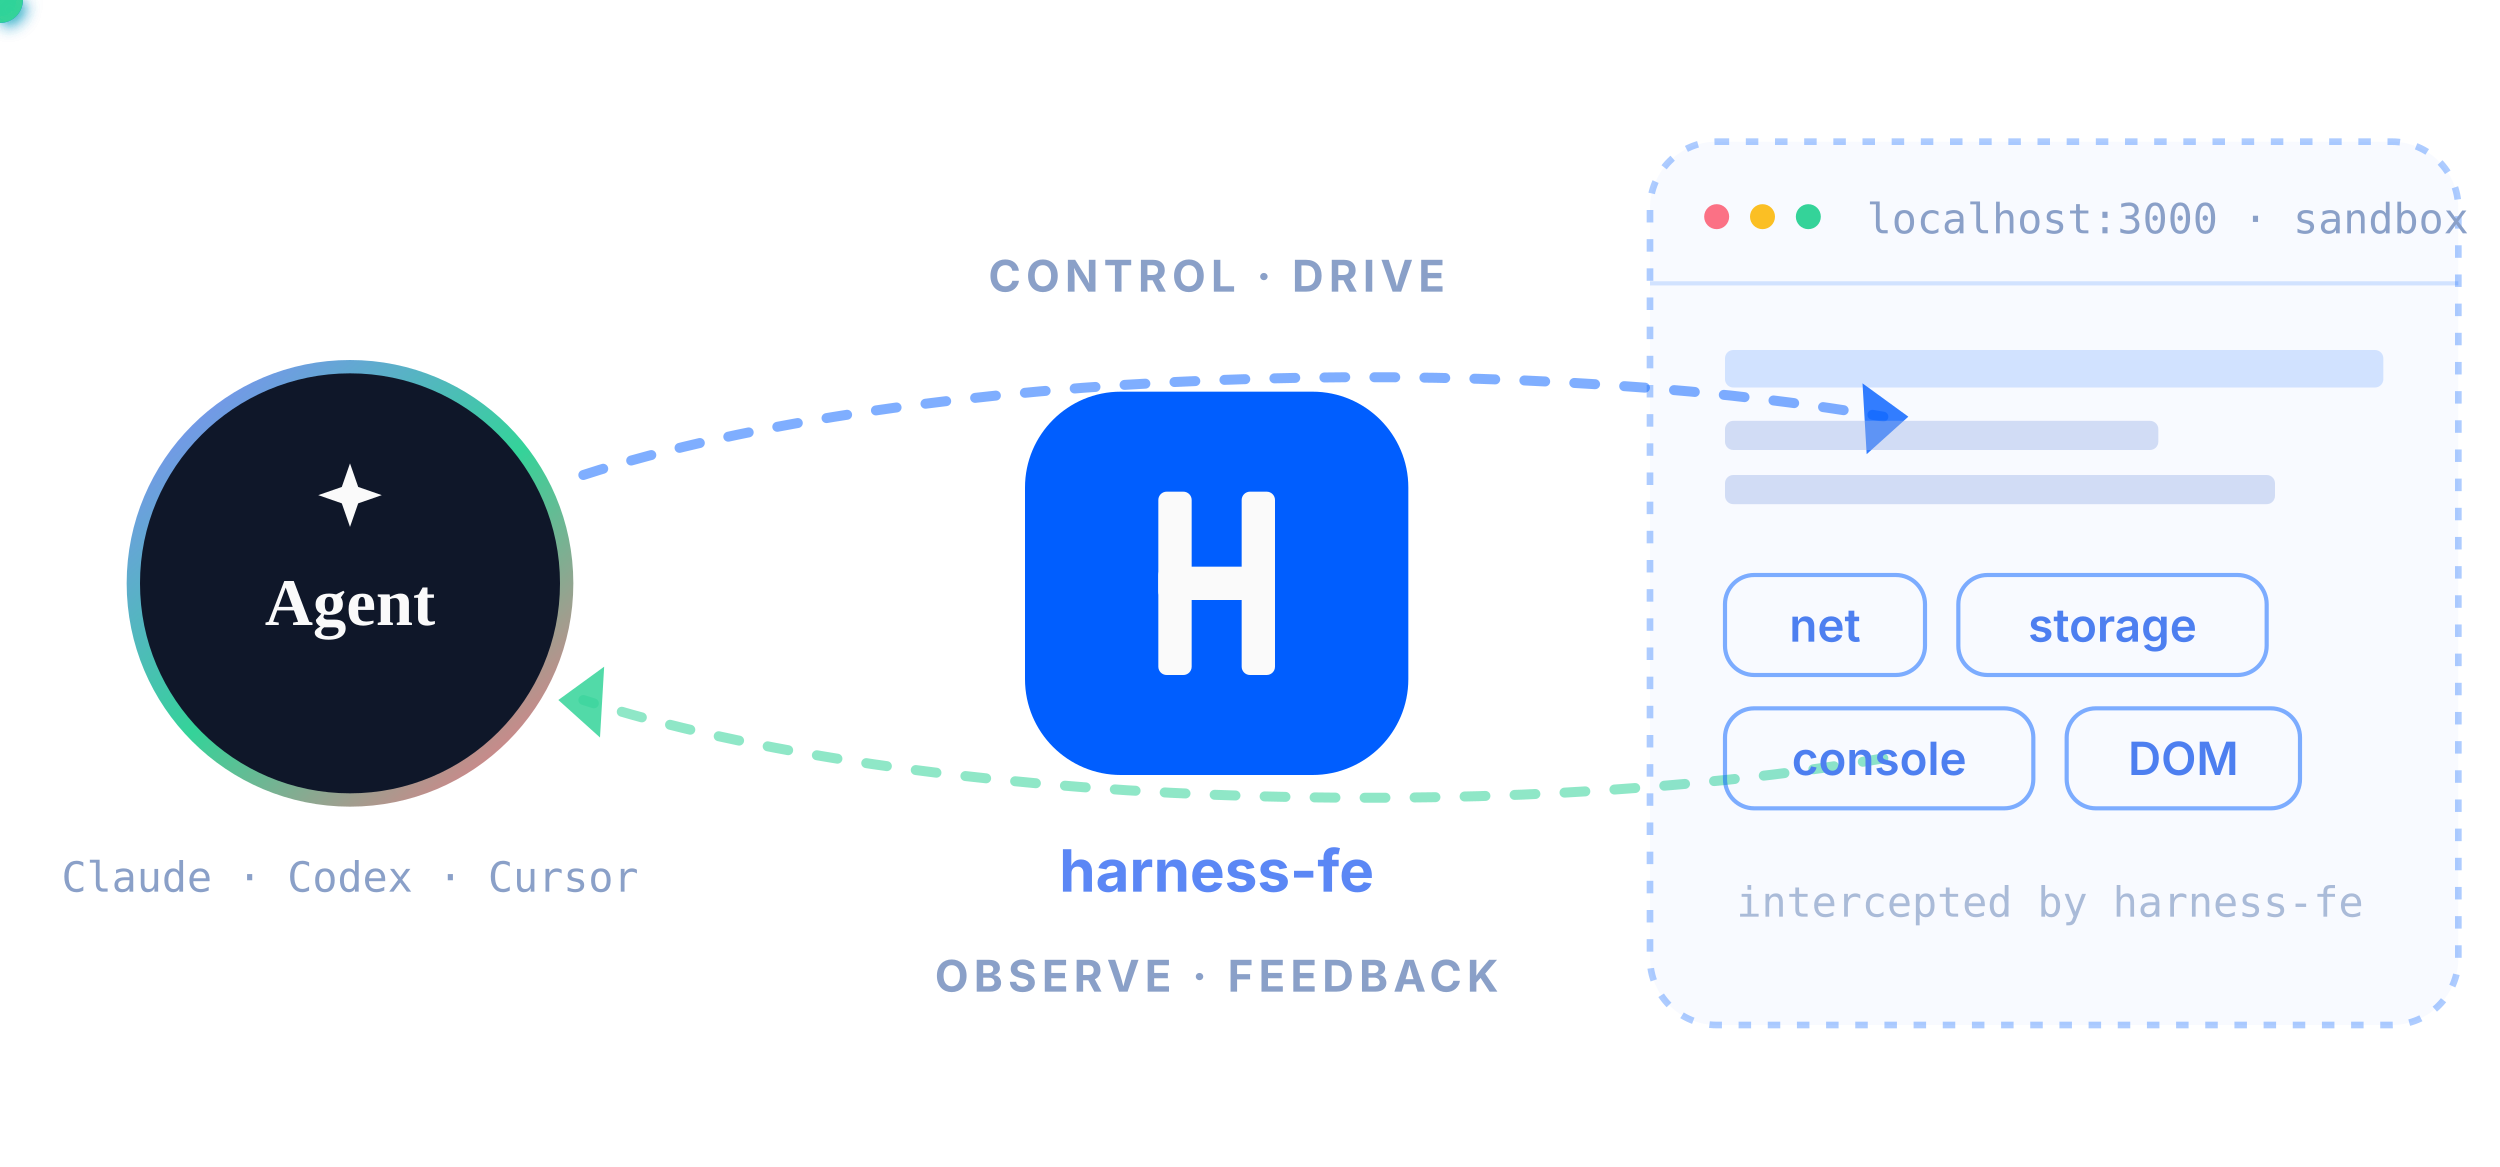
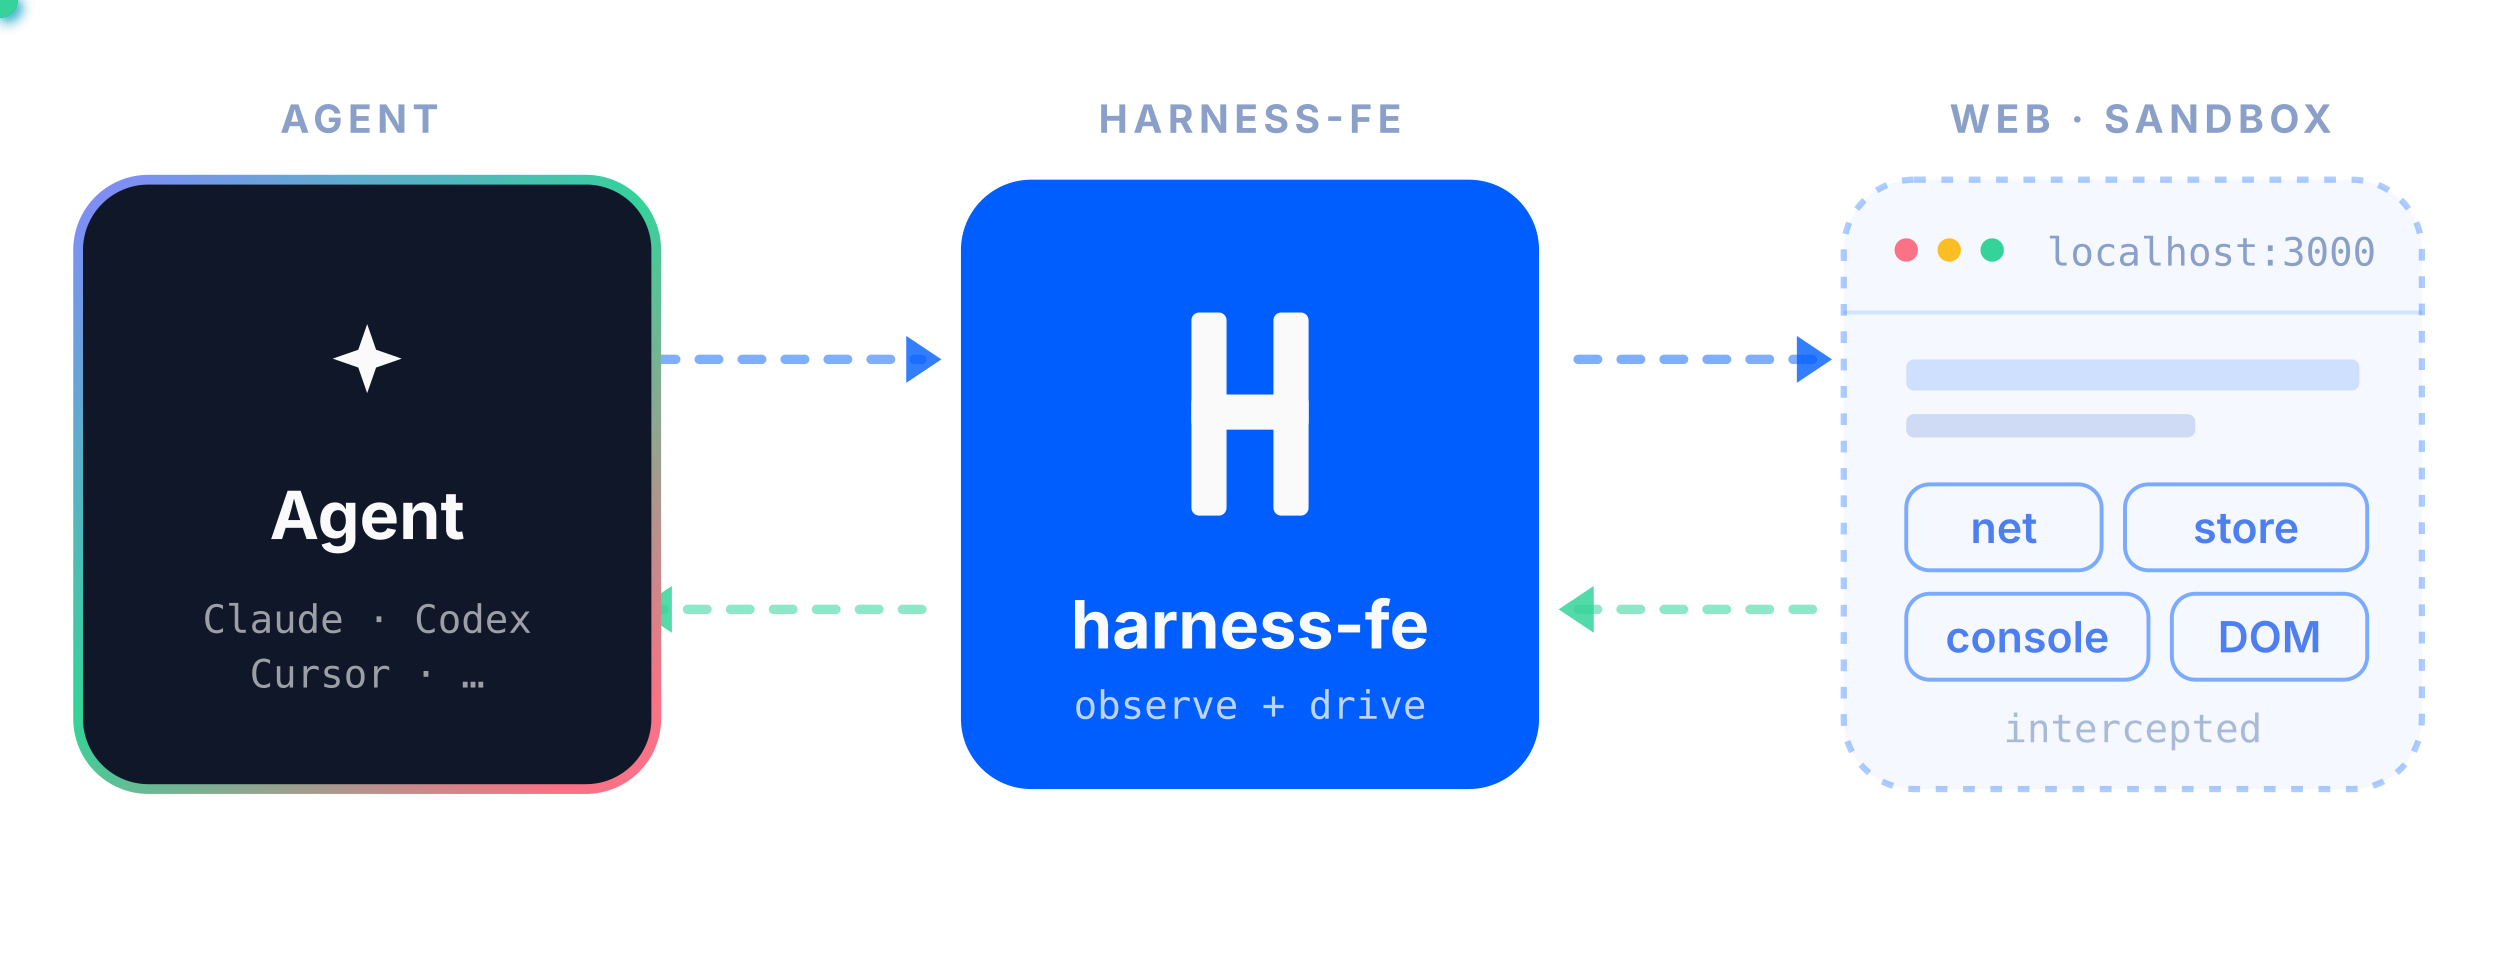
- <svg xmlns="http://www.w3.org/2000/svg" viewBox="0 0 600 280" width="600" height="280" fill="none" role="img" aria-label="An AI agent (Claude, Codex, Cursor) drives a web app through harness-fe and observes its network, storage, console and DOM signals from the sandbox — an autonomous loop.">
+ <svg xmlns="http://www.w3.org/2000/svg" viewBox="0 0 640 248" width="640" height="248" fill="none" role="img" aria-label="A three-stage loop: an AI agent (Claude, Codex, Cursor) drives a web app through harness-fe and observes the sandbox's network, storage, console and DOM signals — autonomously.">
  <defs>
-     <linearGradient id="ring" x1="40" y1="90" x2="130" y2="195" gradientUnits="userSpaceOnUse">
+     <linearGradient id="ring" x1="20" y1="52" x2="150" y2="196" gradientUnits="userSpaceOnUse">
      <stop stop-color="#818cf8" />
      <stop offset="0.5" stop-color="#34d399" />
      <stop offset="1" stop-color="#fb7185" />
    </linearGradient>
-     <filter id="glow" x="-90%" y="-90%" width="280%" height="280%">
-       <feGaussianBlur stdDeviation="2.2" result="b" />
+     <filter id="glow" x="-100%" y="-100%" width="300%" height="300%">
+       <feGaussianBlur stdDeviation="2" result="b" />
      <feMerge>
        <feMergeNode in="b" />
        <feMergeNode in="SourceGraphic" />
      </feMerge>
    </filter>
-     <path id="ctlPath" d="M 140 114 C 220 88 360 84 452 100" />
-     <path id="obsPath" d="M 452 182 C 360 198 220 194 140 168" />
  </defs>
  <style>
-     .core { transform-box: fill-box; transform-origin: center; animation: breathe 4s ease-in-out infinite; }
-     @keyframes breathe { 0%,100% { transform: scale(1); } 50% { transform: scale(1.04); } }
-     .lane.c { animation: dc 1.4s linear infinite; } @keyframes dc { to { stroke-dashoffset: -24; } }
-     .lane.o { animation: db 1.4s linear infinite; } @keyframes db { to { stroke-dashoffset: 24; } }
+     .lane.c { animation: dc 1.3s linear infinite; } @keyframes dc { to { stroke-dashoffset: -22; } }
+     .lane.o { animation: db 1.3s linear infinite; } @keyframes db { to { stroke-dashoffset: 22; } }
    .chip { transform-box: fill-box; transform-origin: center; animation: pop 5s ease-in-out infinite; }
    .c1{animation-delay:0s}.c2{animation-delay:1.25s}.c3{animation-delay:2.5s}.c4{animation-delay:3.75s}
-     @keyframes pop { 0%,100%{opacity:.65} 12%{opacity:1} 32%{opacity:.65} }
-     .lbl  { fill:#5b87f5; font:700 14px ui-sans-serif,-apple-system,'Segoe UI',sans-serif; }
-     .flbl { fill:#8aa0c8; font:700 10.5px ui-sans-serif,-apple-system,sans-serif; letter-spacing:.12em; }
+     @keyframes pop { 0%,100%{opacity:.6} 14%{opacity:1} 34%{opacity:.6} }
+     .cap  { fill:#8aa0c8; font:700 10px ui-sans-serif,-apple-system,'Segoe UI',sans-serif; letter-spacing:.14em; }
+     .ttl  { font:700 17px ui-sans-serif,-apple-system,'Segoe UI',sans-serif; }
+     .sub  { font:500 10px ui-monospace,'SF Mono',monospace; }
    .chiptext { font:600 11px ui-sans-serif,-apple-system,sans-serif; fill:#4d7ff0; }
-     .mono { fill:#8aa0c8; font:500 10px ui-monospace,'SF Mono',monospace; }
-     @media (prefers-reduced-motion: reduce){ .core,.lane,.chip,.pkt { animation:none !important; } }
+     @media (prefers-reduced-motion: reduce){ .lane,.chip,.pkt { animation:none !important; } }
  </style>
-   <use href="#ctlPath" class="lane c" stroke="#005eff" stroke-opacity="0.5" stroke-width="2.4" stroke-dasharray="5 7" stroke-linecap="round" />
-   <path d="M447 92 l11 8 -10 9 z" fill="#005eff" fill-opacity="0.8" />
-   <text class="flbl" x="292" y="70" text-anchor="middle" fill="#3f6fe0">CONTROL · DRIVE</text>
-   <g class="pkt">
-     <circle r="5.5" fill="#005eff" filter="url(#glow)">
-       <animateMotion dur="2.8s" repeatCount="indefinite">
-         <mpath href="#ctlPath" />
-       </animateMotion>
-     </circle>
+   <text class="cap" x="92" y="34" text-anchor="middle">AGENT</text>
+   <text class="cap" x="320" y="34" text-anchor="middle">HARNESS-FE</text>
+   <text class="cap" x="548" y="34" text-anchor="middle">WEB · SANDBOX</text>
+   <g>
+     <path class="lane c" d="M168 92 H236" stroke="#005eff" stroke-opacity="0.5" stroke-width="2.4" stroke-dasharray="5 6" stroke-linecap="round" />
+     <path d="M232 86 l9 6 -9 6 z" fill="#005eff" fill-opacity="0.8" />
+     <path class="lane c" d="M404 92 H464" stroke="#005eff" stroke-opacity="0.5" stroke-width="2.4" stroke-dasharray="5 6" stroke-linecap="round" />
+     <path d="M460 86 l9 6 -9 6 z" fill="#005eff" fill-opacity="0.8" />
+     <g class="pkt">
+       <circle r="4.5" fill="#005eff" filter="url(#glow)">
+         <animateMotion dur="1.6s" repeatCount="indefinite" path="M168 92 H236" />
+       </circle>
+     </g>
+     <g class="pkt">
+       <circle r="4.5" fill="#005eff" filter="url(#glow)">
+         <animateMotion dur="1.6s" begin="-0.8s" repeatCount="indefinite" path="M404 92 H464" />
+       </circle>
+     </g>
  </g>
-   <g class="pkt">
-     <circle r="4" fill="#005eff" fill-opacity="0.8" filter="url(#glow)">
-       <animateMotion dur="2.8s" begin="-1.4s" repeatCount="indefinite">
-         <mpath href="#ctlPath" />
-       </animateMotion>
-     </circle>
+   <g>
+     <path class="lane o" d="M464 156 H404" stroke="#34d399" stroke-opacity="0.55" stroke-width="2.4" stroke-dasharray="5 6" stroke-linecap="round" />
+     <path d="M408 150 l-9 6 9 6 z" fill="#34d399" fill-opacity="0.85" />
+     <path class="lane o" d="M236 156 H168" stroke="#34d399" stroke-opacity="0.55" stroke-width="2.4" stroke-dasharray="5 6" stroke-linecap="round" />
+     <path d="M172 150 l-9 6 9 6 z" fill="#34d399" fill-opacity="0.85" />
+     <g class="pkt">
+       <circle r="4.5" fill="#34d399" filter="url(#glow)">
+         <animateMotion dur="1.6s" repeatCount="indefinite" path="M464 156 H404" />
+       </circle>
+     </g>
+     <g class="pkt">
+       <circle r="4.5" fill="#34d399" filter="url(#glow)">
+         <animateMotion dur="1.6s" begin="-0.8s" repeatCount="indefinite" path="M236 156 H168" />
+       </circle>
+     </g>
  </g>
-   <use href="#obsPath" class="lane o" stroke="#34d399" stroke-opacity="0.55" stroke-width="2.4" stroke-dasharray="5 7" stroke-linecap="round" />
-   <path d="M145 160 l-11 8 10 9 z" fill="#34d399" fill-opacity="0.85" />
-   <text class="flbl" x="292" y="238" text-anchor="middle" fill="#2f9e6e">OBSERVE · FEEDBACK</text>
-   <g class="pkt">
-     <circle r="5.5" fill="#34d399" filter="url(#glow)">
-       <animateMotion dur="2.8s" repeatCount="indefinite">
-         <mpath href="#obsPath" />
-       </animateMotion>
-     </circle>
+   <rect x="20" y="46" width="148" height="156" rx="18" fill="#0f1729" />
+   <rect x="20" y="46" width="148" height="156" rx="18" fill="none" stroke="url(#ring)" stroke-width="2.5" />
+   <path transform="translate(94 92) scale(0.95) translate(-12 -12)" fill="#fafafa" d="M12 2.5l2.4 6.9 6.9 2.4-6.9 2.4-2.4 6.9-2.4-6.9-6.9-2.4 6.9-2.4z" />
+   <text class="ttl" x="94" y="138" text-anchor="middle" fill="#fafafa">Agent</text>
+   <text class="sub" x="94" y="162" text-anchor="middle" fill="#fafafa" fill-opacity="0.6">Claude · Codex</text>
+   <text class="sub" x="94" y="176" text-anchor="middle" fill="#fafafa" fill-opacity="0.6">Cursor · …</text>
+   <rect x="246" y="46" width="148" height="156" rx="18" fill="#005eff" />
+   <g fill="#fafafa">
+     <rect x="305" y="80" width="9" height="52" rx="2" />
+     <rect x="326" y="80" width="9" height="52" rx="2" />
+     <rect x="305" y="101" width="30" height="9" rx="2" />
  </g>
-   <g class="pkt">
-     <circle r="4" fill="#34d399" fill-opacity="0.8" filter="url(#glow)">
-       <animateMotion dur="2.8s" begin="-1.4s" repeatCount="indefinite">
-         <mpath href="#obsPath" />
-       </animateMotion>
-     </circle>
+   <text class="ttl" x="320" y="166" text-anchor="middle" fill="#fafafa">harness-fe</text>
+   <text class="sub" x="320" y="184" text-anchor="middle" fill="#fafafa" fill-opacity="0.75">observe + drive</text>
+   <rect x="472" y="46" width="148" height="156" rx="18" fill="#005eff" fill-opacity="0.04" stroke="#005eff" stroke-opacity="0.32" stroke-width="1.6" stroke-dasharray="3 4" />
+   <circle cx="488" cy="64" r="3" fill="#fb7185" />
+   <circle cx="499" cy="64" r="3" fill="#fbbf24" />
+   <circle cx="510" cy="64" r="3" fill="#34d399" />
+   <text class="sub" x="524" y="68" fill="#8aa0c8">localhost:3000</text>
+   <line x1="472" y1="80" x2="620" y2="80" stroke="#005eff" stroke-opacity="0.14" />
+   <rect x="488" y="92" width="116" height="8" rx="2" fill="#005eff" fill-opacity="0.16" />
+   <rect x="488" y="106" width="74" height="6" rx="2" fill="#9bb4e8" fill-opacity="0.42" />
+   <g class="chip c1">
+     <rect x="488" y="124" width="50" height="22" rx="6" fill="none" stroke="#005eff" stroke-opacity="0.5" />
+     <text class="chiptext" x="513" y="139" text-anchor="middle">net</text>
  </g>
-   <g class="core">
-     <circle cx="84" cy="140" r="52" fill="#0f1729" />
-     <circle cx="84" cy="140" r="52" fill="none" stroke="url(#ring)" stroke-width="3.2" />
-     <path transform="translate(84 119) scale(0.82) translate(-12 -12)" fill="#fafafa" d="M12 2.5l2.4 6.9 6.9 2.4-6.9 2.4-2.4 6.9-2.4-6.9-6.9-2.4 6.9-2.4z" />
-     <text x="84" y="150" text-anchor="middle" fill="#fafafa" font-size="16" font-weight="700">Agent</text>
+   <g class="chip c2">
+     <rect x="544" y="124" width="62" height="22" rx="6" fill="none" stroke="#005eff" stroke-opacity="0.5" />
+     <text class="chiptext" x="575" y="139" text-anchor="middle">store</text>
  </g>
-   <text class="mono" x="84" y="214" text-anchor="middle">Claude · Codex · Cursor</text>
-   <rect x="246" y="94" width="92" height="92" rx="23" fill="#005eff" />
-   <g fill="#fafafa">
-     <rect x="278" y="118" width="8" height="44" rx="2" />
-     <rect x="298" y="118" width="8" height="44" rx="2" />
-     <rect x="278" y="136" width="28" height="8" rx="2" />
+   <g class="chip c3">
+     <rect x="488" y="152" width="62" height="22" rx="6" fill="none" stroke="#005eff" stroke-opacity="0.5" />
+     <text class="chiptext" x="519" y="167" text-anchor="middle">console</text>
  </g>
-   <text class="lbl" x="292" y="214" text-anchor="middle">harness-fe</text>
-   <g>
-     <rect x="396" y="34" width="194" height="212" rx="16" fill="#005eff" fill-opacity="0.03" stroke="#005eff" stroke-opacity="0.32" stroke-width="1.6" stroke-dasharray="3 4" />
-     <circle cx="412" cy="52" r="3" fill="#fb7185" />
-     <circle cx="423" cy="52" r="3" fill="#fbbf24" />
-     <circle cx="434" cy="52" r="3" fill="#34d399" />
-     <text class="mono" x="448" y="56" font-size="10">localhost:3000 · sandbox</text>
-     <line x1="396" y1="68" x2="590" y2="68" stroke="#005eff" stroke-opacity="0.16" />
-     <rect x="414" y="84" width="158" height="9" rx="2" fill="#005eff" fill-opacity="0.16" />
-     <rect x="414" y="101" width="104" height="7" rx="2" fill="#9bb4e8" fill-opacity="0.42" />
-     <rect x="414" y="114" width="132" height="7" rx="2" fill="#9bb4e8" fill-opacity="0.42" />
-     <g class="chip c1">
-       <rect x="414" y="138" width="48" height="24" rx="7" fill="none" stroke="#005eff" stroke-opacity="0.5" />
-       <text class="chiptext" x="438" y="154" text-anchor="middle">net</text>
-     </g>
-     <g class="chip c2">
-       <rect x="470" y="138" width="74" height="24" rx="7" fill="none" stroke="#005eff" stroke-opacity="0.5" />
-       <text class="chiptext" x="507" y="154" text-anchor="middle">storage</text>
-     </g>
-     <g class="chip c3">
-       <rect x="414" y="170" width="74" height="24" rx="7" fill="none" stroke="#005eff" stroke-opacity="0.5" />
-       <text class="chiptext" x="451" y="186" text-anchor="middle">console</text>
-     </g>
-     <g class="chip c4">
-       <rect x="496" y="170" width="56" height="24" rx="7" fill="none" stroke="#005eff" stroke-opacity="0.5" />
-       <text class="chiptext" x="524" y="186" text-anchor="middle">DOM</text>
-     </g>
-     <text class="mono" x="492" y="220" text-anchor="middle" font-size="9.5" fill-opacity="0.7">intercepted by harness-fe</text>
+   <g class="chip c4">
+     <rect x="556" y="152" width="50" height="22" rx="6" fill="none" stroke="#005eff" stroke-opacity="0.5" />
+     <text class="chiptext" x="581" y="167" text-anchor="middle">DOM</text>
  </g>
+   <text class="sub" x="546" y="190" text-anchor="middle" fill="#8aa0c8" fill-opacity="0.7">intercepted</text>
</svg>
